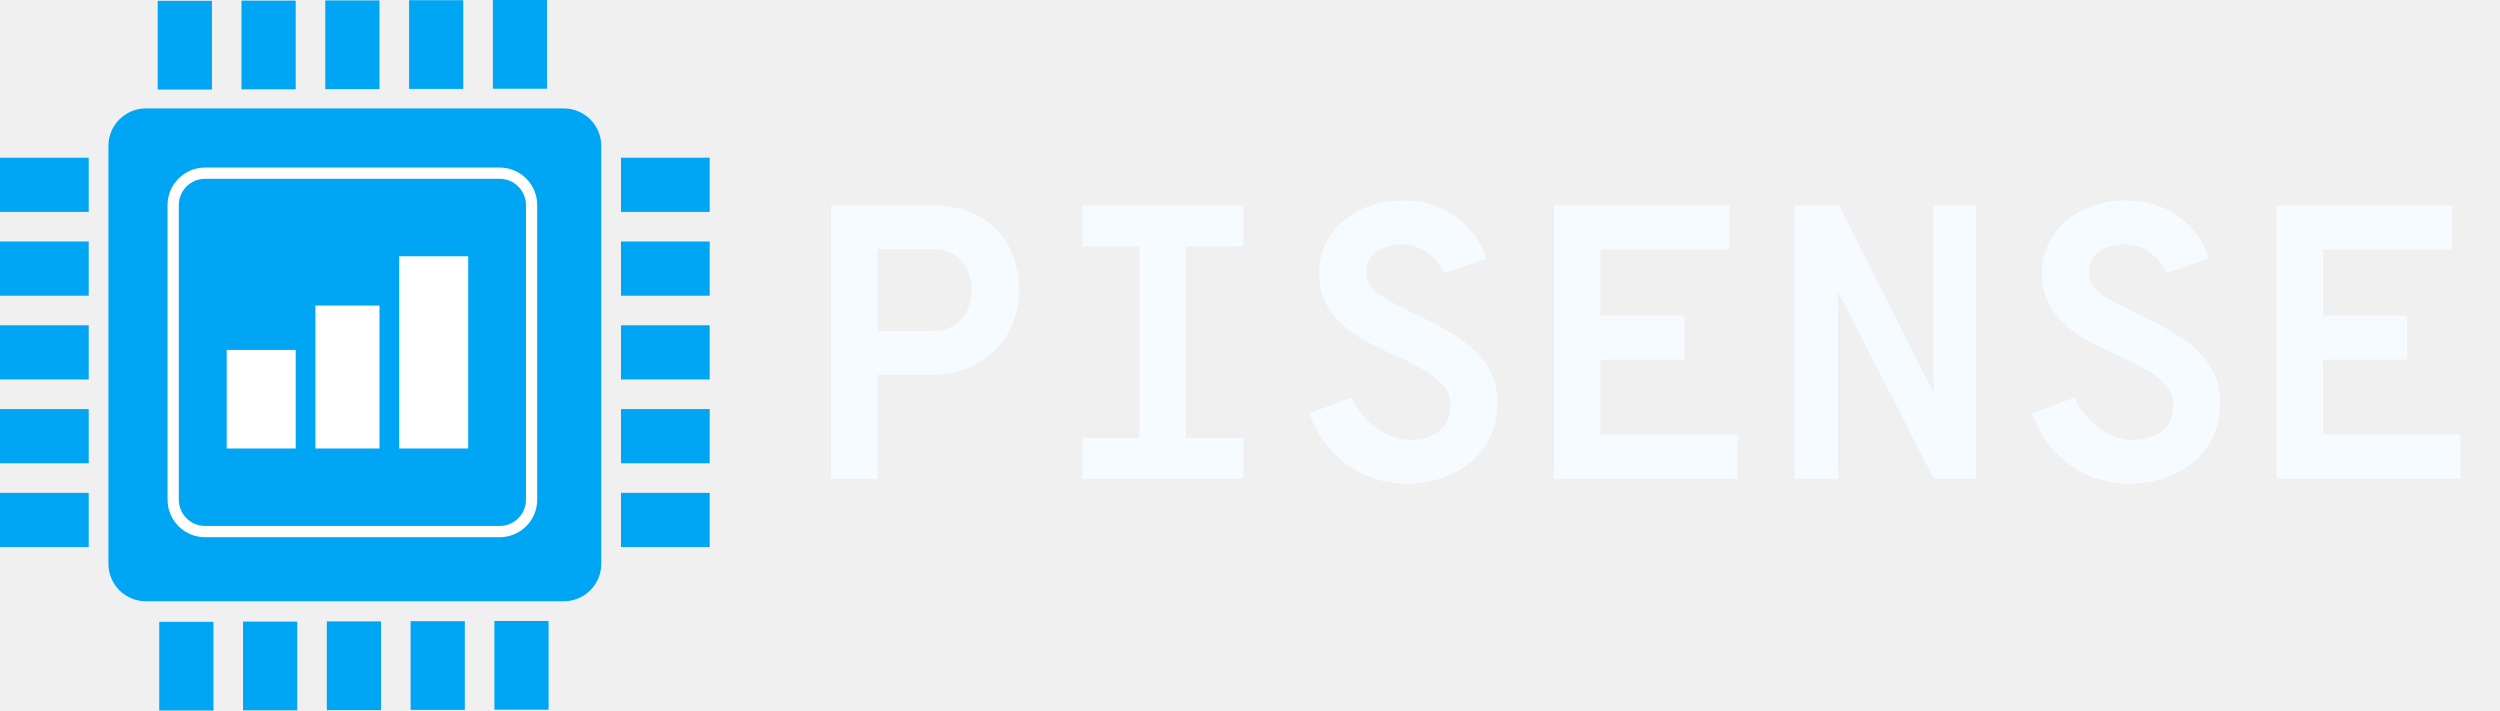
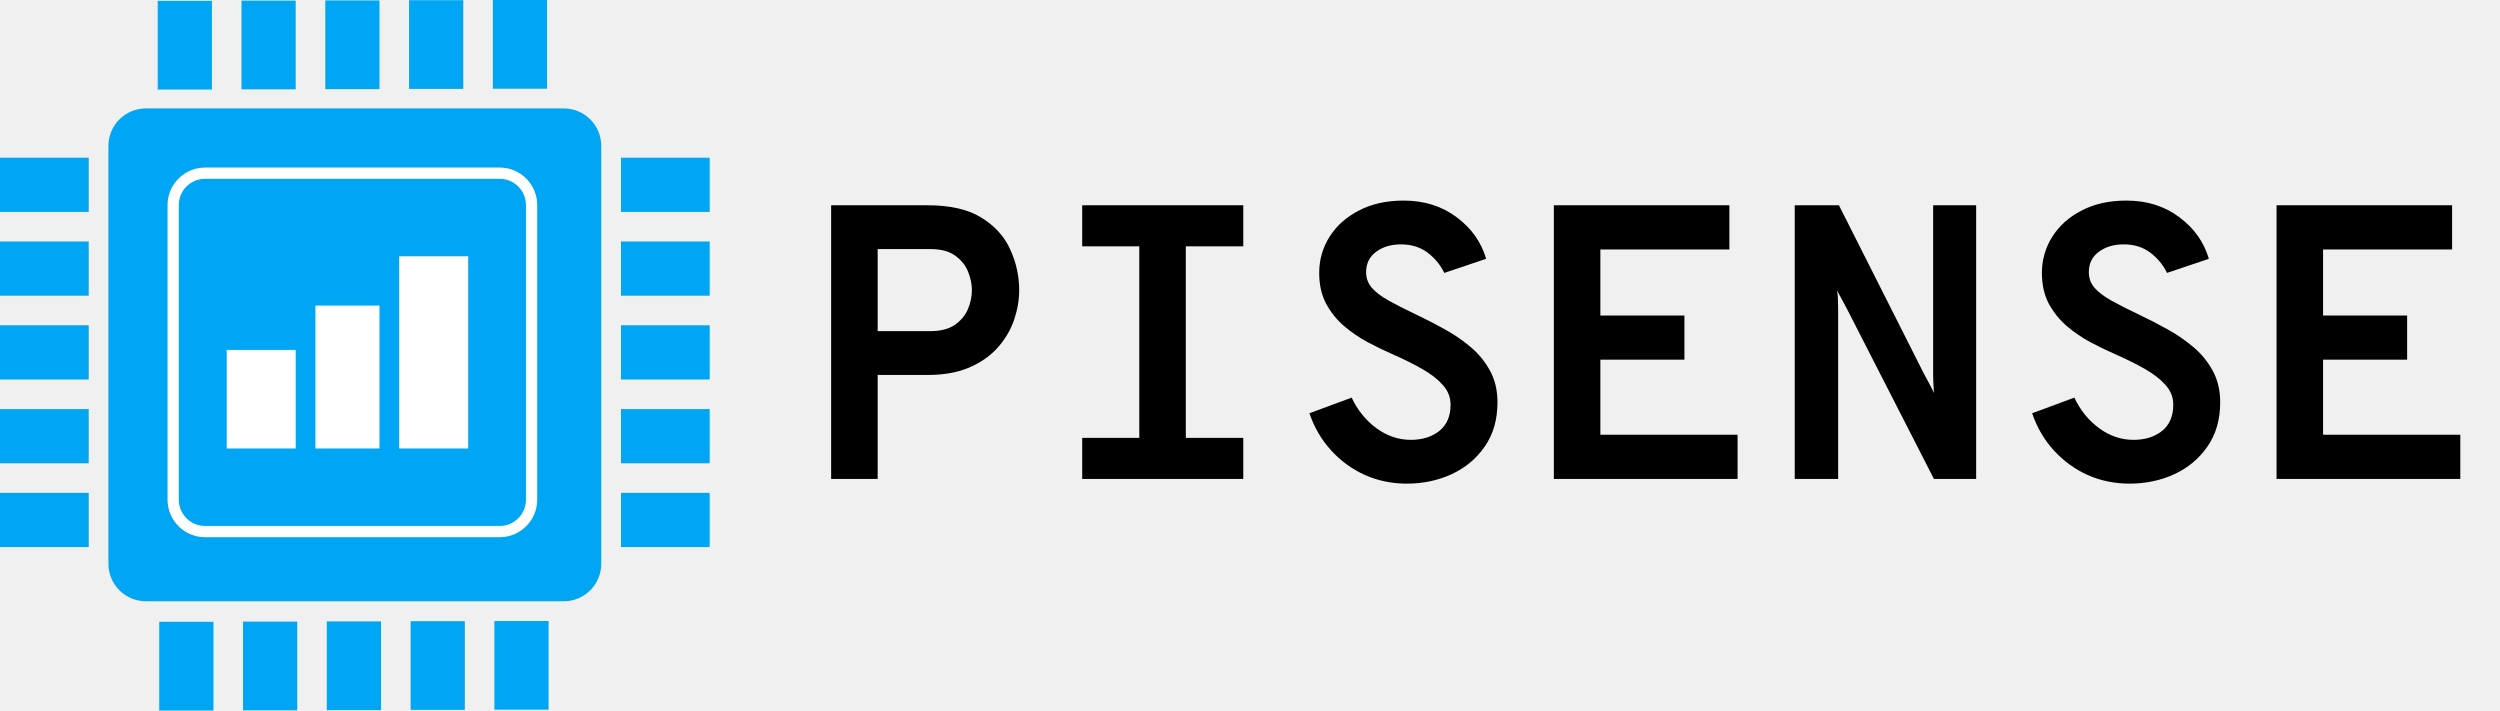
<svg xmlns="http://www.w3.org/2000/svg" width="190" height="54" viewBox="0 0 190 54" fill="none">
  <rect x="8.24" y="8.24" width="37.456" height="37.456" rx="2.849" fill="#00A6F4" />
  <rect x="13.162" y="13.162" width="27.238" height="27.238" rx="2.422" stroke="white" stroke-width="0.855" />
  <rect x="47.195" y="37.456" width="6.742" height="4.12" fill="#00A6F4" />
  <rect x="37.456" y="6.742" width="6.742" height="4.12" transform="rotate(-90 37.4562 6.74213)" fill="#00A6F4" />
  <rect y="37.456" width="6.742" height="4.12" fill="#00A6F4" />
  <rect x="37.573" y="53.937" width="6.742" height="4.12" transform="rotate(-90 37.5732 53.9369)" fill="#00A6F4" />
  <rect x="47.195" y="24.721" width="6.742" height="4.12" fill="#00A6F4" />
  <rect x="24.721" y="6.774" width="6.742" height="4.12" transform="rotate(-90 24.7211 6.7737)" fill="#00A6F4" />
  <rect y="24.721" width="6.742" height="4.12" fill="#00A6F4" />
  <rect x="24.838" y="53.968" width="6.742" height="4.12" transform="rotate(-90 24.8381 53.9684)" fill="#00A6F4" />
  <rect x="47.195" y="31.089" width="6.742" height="4.12" fill="#00A6F4" />
  <rect x="31.089" y="6.758" width="6.742" height="4.12" transform="rotate(-90 31.0886 6.75791)" fill="#00A6F4" />
  <rect y="31.089" width="6.742" height="4.12" fill="#00A6F4" />
  <rect x="31.206" y="53.953" width="6.742" height="4.12" transform="rotate(-90 31.2056 53.9527)" fill="#00A6F4" />
  <rect x="47.195" y="18.354" width="6.742" height="4.12" fill="#00A6F4" />
  <rect x="18.354" y="6.789" width="6.742" height="4.12" transform="rotate(-90 18.3535 6.78947)" fill="#00A6F4" />
  <rect y="18.354" width="6.742" height="4.12" fill="#00A6F4" />
  <rect x="18.471" y="53.984" width="6.742" height="4.12" transform="rotate(-90 18.4705 53.9842)" fill="#00A6F4" />
  <rect x="47.195" y="11.986" width="6.742" height="4.12" fill="#00A6F4" />
  <rect x="11.986" y="6.805" width="6.742" height="4.12" transform="rotate(-90 11.986 6.80525)" fill="#00A6F4" />
  <rect y="11.986" width="6.742" height="4.12" fill="#00A6F4" />
  <rect x="12.103" y="54" width="6.742" height="4.12" transform="rotate(-90 12.103 54)" fill="#00A6F4" />
  <rect x="17.23" y="34.085" width="7.491" height="5.244" transform="rotate(-90 17.2299 34.0852)" fill="white" />
  <rect x="23.972" y="34.085" width="10.862" height="4.869" transform="rotate(-90 23.972 34.0852)" fill="white" />
  <rect x="30.34" y="34.085" width="14.608" height="5.244" transform="rotate(-90 30.3396 34.0852)" fill="white" />
-   <path d="M63.167 36.399V15.601H70.506C72.229 15.601 73.596 15.918 74.606 16.552C75.626 17.186 76.354 17.998 76.79 18.988C77.235 19.968 77.458 20.989 77.458 22.048C77.458 22.791 77.329 23.544 77.072 24.306C76.814 25.059 76.408 25.752 75.854 26.386C75.299 27.02 74.581 27.53 73.7 27.916C72.818 28.303 71.754 28.496 70.506 28.496H66.703V36.399H63.167ZM66.703 25.168H70.684C71.456 25.168 72.075 25.015 72.541 24.707C73.006 24.391 73.343 23.994 73.551 23.519C73.759 23.034 73.863 22.544 73.863 22.048C73.863 21.603 73.769 21.142 73.581 20.667C73.393 20.181 73.066 19.77 72.6 19.434C72.145 19.097 71.506 18.929 70.684 18.929H66.703V25.168ZM86.586 36.399V15.601H90.122V36.399H86.586ZM82.248 36.399V33.279H94.489V36.399H82.248ZM82.248 18.721V15.601H94.489V18.721H82.248ZM106.915 36.756C105.786 36.756 104.726 36.538 103.736 36.102C102.755 35.656 101.899 35.032 101.166 34.23C100.433 33.428 99.883 32.487 99.517 31.407L102.726 30.219C103.171 31.17 103.795 31.942 104.597 32.537C105.41 33.131 106.281 33.428 107.212 33.428C108.103 33.428 108.831 33.2 109.396 32.745C109.96 32.289 110.243 31.625 110.243 30.754C110.243 30.189 110.045 29.689 109.648 29.253C109.252 28.808 108.727 28.402 108.074 28.035C107.43 27.669 106.727 27.317 105.964 26.98C105.301 26.693 104.632 26.371 103.959 26.015C103.295 25.658 102.681 25.237 102.116 24.752C101.562 24.267 101.111 23.697 100.765 23.044C100.428 22.39 100.259 21.622 100.259 20.741C100.259 19.741 100.522 18.825 101.047 17.993C101.572 17.161 102.315 16.497 103.275 16.002C104.236 15.497 105.37 15.244 106.677 15.244C108.242 15.244 109.584 15.665 110.703 16.507C111.832 17.349 112.58 18.404 112.946 19.671L109.767 20.741C109.47 20.127 109.044 19.612 108.49 19.196C107.935 18.78 107.262 18.572 106.469 18.572C105.726 18.572 105.098 18.76 104.583 19.137C104.077 19.513 103.825 20.028 103.825 20.682C103.825 21.137 103.968 21.533 104.256 21.87C104.553 22.207 104.984 22.534 105.548 22.851C106.123 23.168 106.826 23.524 107.658 23.92C108.331 24.237 109.024 24.594 109.738 24.99C110.451 25.376 111.114 25.827 111.728 26.342C112.352 26.857 112.852 27.461 113.229 28.154C113.615 28.847 113.808 29.654 113.808 30.576C113.808 31.893 113.486 33.012 112.842 33.933C112.209 34.854 111.367 35.557 110.317 36.042C109.277 36.518 108.143 36.756 106.915 36.756ZM118.093 36.399V15.601H131.433V18.958H121.628V23.98H128.016V27.337H121.628V33.042H132.057V36.399H118.093ZM136.401 36.399V15.601H139.759L146.236 28.436C146.325 28.595 146.449 28.823 146.607 29.12C146.766 29.417 146.89 29.664 146.979 29.863C146.969 29.605 146.954 29.348 146.934 29.09C146.924 28.832 146.919 28.615 146.919 28.436V15.601H150.188V36.399H146.979L140.383 23.504C140.294 23.336 140.17 23.103 140.011 22.806C139.853 22.509 139.719 22.266 139.61 22.078C139.66 22.296 139.684 22.539 139.684 22.806C139.694 23.073 139.699 23.306 139.699 23.504V36.399H136.401ZM161.841 36.756C160.712 36.756 159.652 36.538 158.662 36.102C157.681 35.656 156.824 35.032 156.092 34.23C155.359 33.428 154.809 32.487 154.443 31.407L157.651 30.219C158.097 31.17 158.721 31.942 159.523 32.537C160.335 33.131 161.207 33.428 162.138 33.428C163.029 33.428 163.757 33.2 164.322 32.745C164.886 32.289 165.168 31.625 165.168 30.754C165.168 30.189 164.97 29.689 164.574 29.253C164.178 28.808 163.653 28.402 163 28.035C162.356 27.669 161.653 27.317 160.89 26.98C160.226 26.693 159.558 26.371 158.884 26.015C158.221 25.658 157.607 25.237 157.042 24.752C156.488 24.267 156.037 23.697 155.69 23.044C155.354 22.39 155.185 21.622 155.185 20.741C155.185 19.741 155.448 18.825 155.973 17.993C156.498 17.161 157.24 16.497 158.201 16.002C159.162 15.497 160.296 15.244 161.603 15.244C163.168 15.244 164.51 15.665 165.629 16.507C166.758 17.349 167.506 18.404 167.872 19.671L164.693 20.741C164.396 20.127 163.97 19.612 163.415 19.196C162.861 18.78 162.187 18.572 161.395 18.572C160.652 18.572 160.023 18.76 159.508 19.137C159.003 19.513 158.751 20.028 158.751 20.682C158.751 21.137 158.894 21.533 159.182 21.87C159.479 22.207 159.909 22.534 160.474 22.851C161.048 23.168 161.752 23.524 162.584 23.92C163.257 24.237 163.95 24.594 164.663 24.99C165.376 25.376 166.04 25.827 166.654 26.342C167.278 26.857 167.778 27.461 168.154 28.154C168.541 28.847 168.734 29.654 168.734 30.576C168.734 31.893 168.412 33.012 167.768 33.933C167.134 34.854 166.293 35.557 165.243 36.042C164.203 36.518 163.069 36.756 161.841 36.756ZM173.019 36.399V15.601H186.359V18.958H176.554V23.98H182.942V27.337H176.554V33.042H186.983V36.399H173.019Z" fill="#F6FBFF" />
+   <path d="M63.167 36.399V15.601H70.506C72.229 15.601 73.596 15.918 74.606 16.552C75.626 17.186 76.354 17.998 76.79 18.988C77.235 19.968 77.458 20.989 77.458 22.048C77.458 22.791 77.329 23.544 77.072 24.306C76.814 25.059 76.408 25.752 75.854 26.386C75.299 27.02 74.581 27.53 73.7 27.916C72.818 28.303 71.754 28.496 70.506 28.496H66.703V36.399H63.167ZM66.703 25.168H70.684C71.456 25.168 72.075 25.015 72.541 24.707C73.006 24.391 73.343 23.994 73.551 23.519C73.759 23.034 73.863 22.544 73.863 22.048C73.863 21.603 73.769 21.142 73.581 20.667C73.393 20.181 73.066 19.77 72.6 19.434C72.145 19.097 71.506 18.929 70.684 18.929H66.703V25.168ZM86.586 36.399V15.601H90.122V36.399H86.586ZM82.248 36.399V33.279H94.489V36.399H82.248ZM82.248 18.721V15.601H94.489V18.721H82.248ZM106.915 36.756C105.786 36.756 104.726 36.538 103.736 36.102C102.755 35.656 101.899 35.032 101.166 34.23C100.433 33.428 99.883 32.487 99.517 31.407L102.726 30.219C103.171 31.17 103.795 31.942 104.597 32.537C105.41 33.131 106.281 33.428 107.212 33.428C108.103 33.428 108.831 33.2 109.396 32.745C109.96 32.289 110.243 31.625 110.243 30.754C110.243 30.189 110.045 29.689 109.648 29.253C109.252 28.808 108.727 28.402 108.074 28.035C107.43 27.669 106.727 27.317 105.964 26.98C105.301 26.693 104.632 26.371 103.959 26.015C103.295 25.658 102.681 25.237 102.116 24.752C101.562 24.267 101.111 23.697 100.765 23.044C100.428 22.39 100.259 21.622 100.259 20.741C100.259 19.741 100.522 18.825 101.047 17.993C101.572 17.161 102.315 16.497 103.275 16.002C104.236 15.497 105.37 15.244 106.677 15.244C108.242 15.244 109.584 15.665 110.703 16.507C111.832 17.349 112.58 18.404 112.946 19.671L109.767 20.741C109.47 20.127 109.044 19.612 108.49 19.196C107.935 18.78 107.262 18.572 106.469 18.572C105.726 18.572 105.098 18.76 104.583 19.137C104.077 19.513 103.825 20.028 103.825 20.682C103.825 21.137 103.968 21.533 104.256 21.87C104.553 22.207 104.984 22.534 105.548 22.851C106.123 23.168 106.826 23.524 107.658 23.92C108.331 24.237 109.024 24.594 109.738 24.99C110.451 25.376 111.114 25.827 111.728 26.342C112.352 26.857 112.852 27.461 113.229 28.154C113.615 28.847 113.808 29.654 113.808 30.576C113.808 31.893 113.486 33.012 112.842 33.933C112.209 34.854 111.367 35.557 110.317 36.042C109.277 36.518 108.143 36.756 106.915 36.756ZM118.093 36.399V15.601H131.433V18.958H121.628V23.98H128.016V27.337H121.628V33.042H132.057V36.399H118.093ZM136.401 36.399V15.601H139.759L146.236 28.436C146.325 28.595 146.449 28.823 146.607 29.12C146.766 29.417 146.89 29.664 146.979 29.863C146.969 29.605 146.954 29.348 146.934 29.09C146.924 28.832 146.919 28.615 146.919 28.436V15.601H150.188V36.399H146.979L140.383 23.504C140.294 23.336 140.17 23.103 140.011 22.806C139.853 22.509 139.719 22.266 139.61 22.078C139.66 22.296 139.684 22.539 139.684 22.806C139.694 23.073 139.699 23.306 139.699 23.504V36.399H136.401ZM161.841 36.756C160.712 36.756 159.652 36.538 158.662 36.102C157.681 35.656 156.824 35.032 156.092 34.23C155.359 33.428 154.809 32.487 154.443 31.407L157.651 30.219C158.097 31.17 158.721 31.942 159.523 32.537C160.335 33.131 161.207 33.428 162.138 33.428C163.029 33.428 163.757 33.2 164.322 32.745C164.886 32.289 165.168 31.625 165.168 30.754C165.168 30.189 164.97 29.689 164.574 29.253C164.178 28.808 163.653 28.402 163 28.035C162.356 27.669 161.653 27.317 160.89 26.98C160.226 26.693 159.558 26.371 158.884 26.015C158.221 25.658 157.607 25.237 157.042 24.752C156.488 24.267 156.037 23.697 155.69 23.044C155.354 22.39 155.185 21.622 155.185 20.741C155.185 19.741 155.448 18.825 155.973 17.993C156.498 17.161 157.24 16.497 158.201 16.002C159.162 15.497 160.296 15.244 161.603 15.244C163.168 15.244 164.51 15.665 165.629 16.507C166.758 17.349 167.506 18.404 167.872 19.671L164.693 20.741C164.396 20.127 163.97 19.612 163.415 19.196C162.861 18.78 162.187 18.572 161.395 18.572C160.652 18.572 160.023 18.76 159.508 19.137C159.003 19.513 158.751 20.028 158.751 20.682C158.751 21.137 158.894 21.533 159.182 21.87C159.479 22.207 159.909 22.534 160.474 22.851C161.048 23.168 161.752 23.524 162.584 23.92C163.257 24.237 163.95 24.594 164.663 24.99C165.376 25.376 166.04 25.827 166.654 26.342C167.278 26.857 167.778 27.461 168.154 28.154C168.541 28.847 168.734 29.654 168.734 30.576C168.734 31.893 168.412 33.012 167.768 33.933C167.134 34.854 166.293 35.557 165.243 36.042C164.203 36.518 163.069 36.756 161.841 36.756ZM173.019 36.399V15.601H186.359V18.958H176.554V23.98H182.942V27.337H176.554V33.042H186.983V36.399H173.019Z" fill="black" />
</svg>
